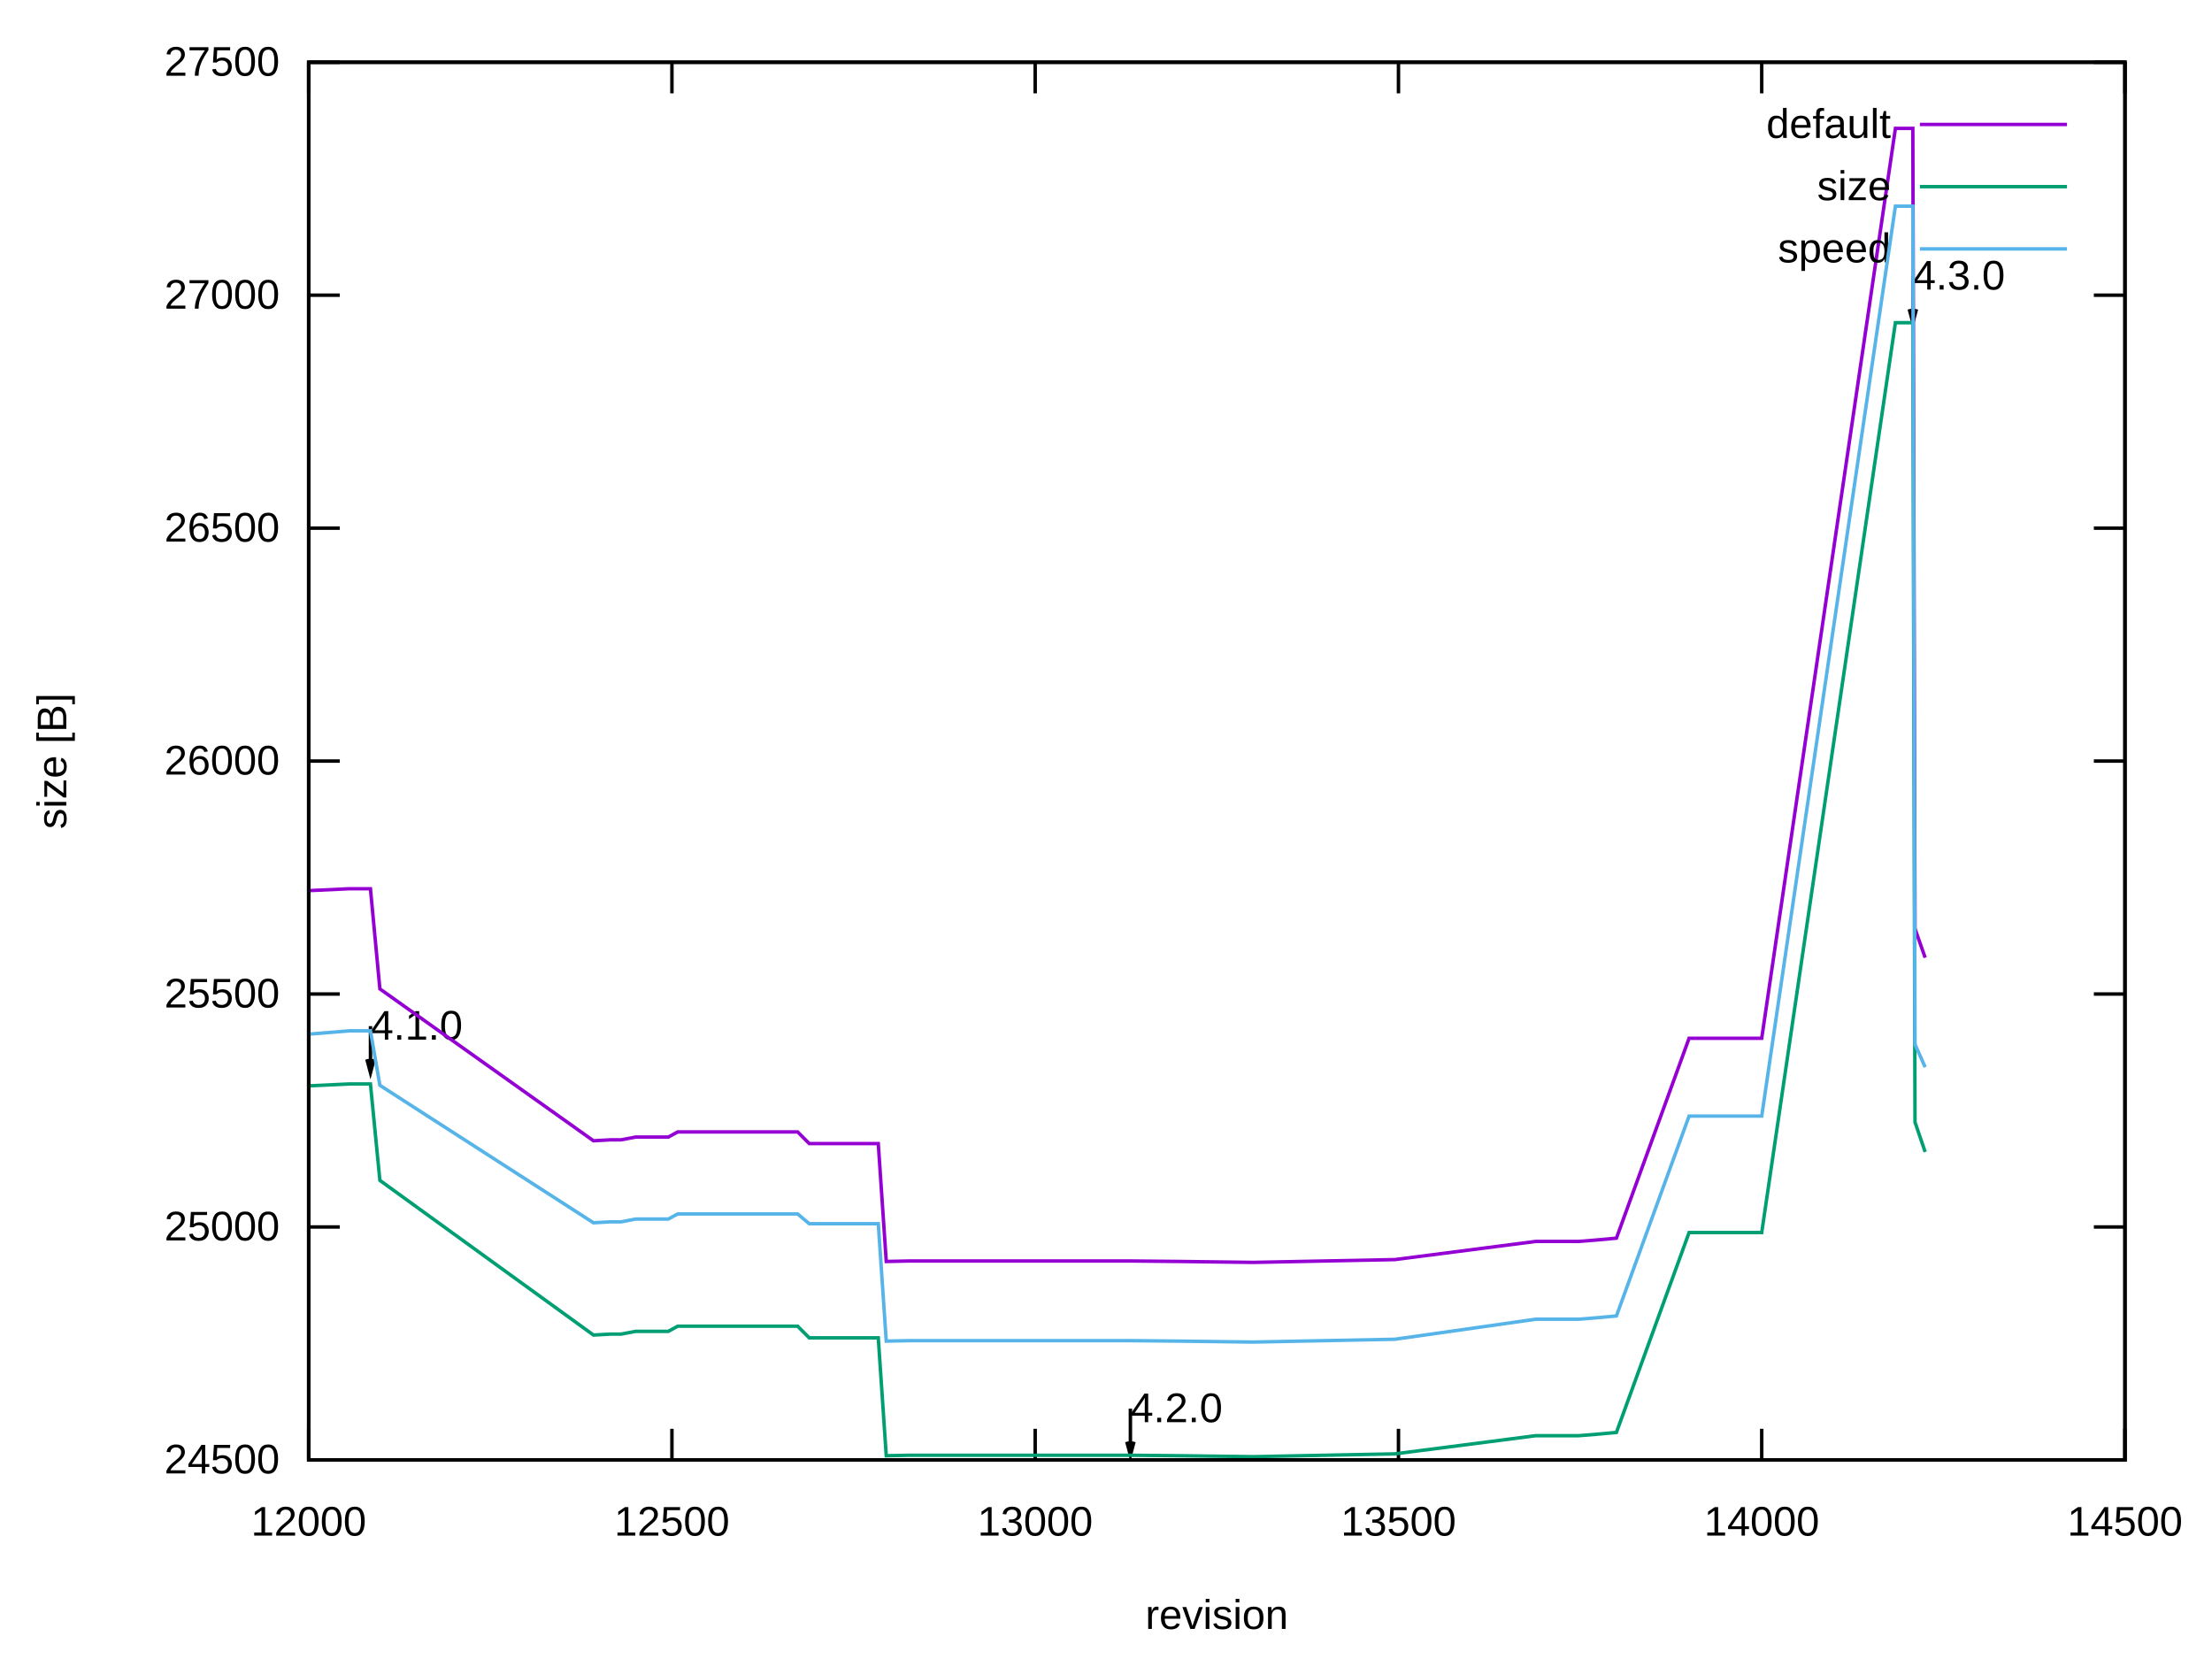
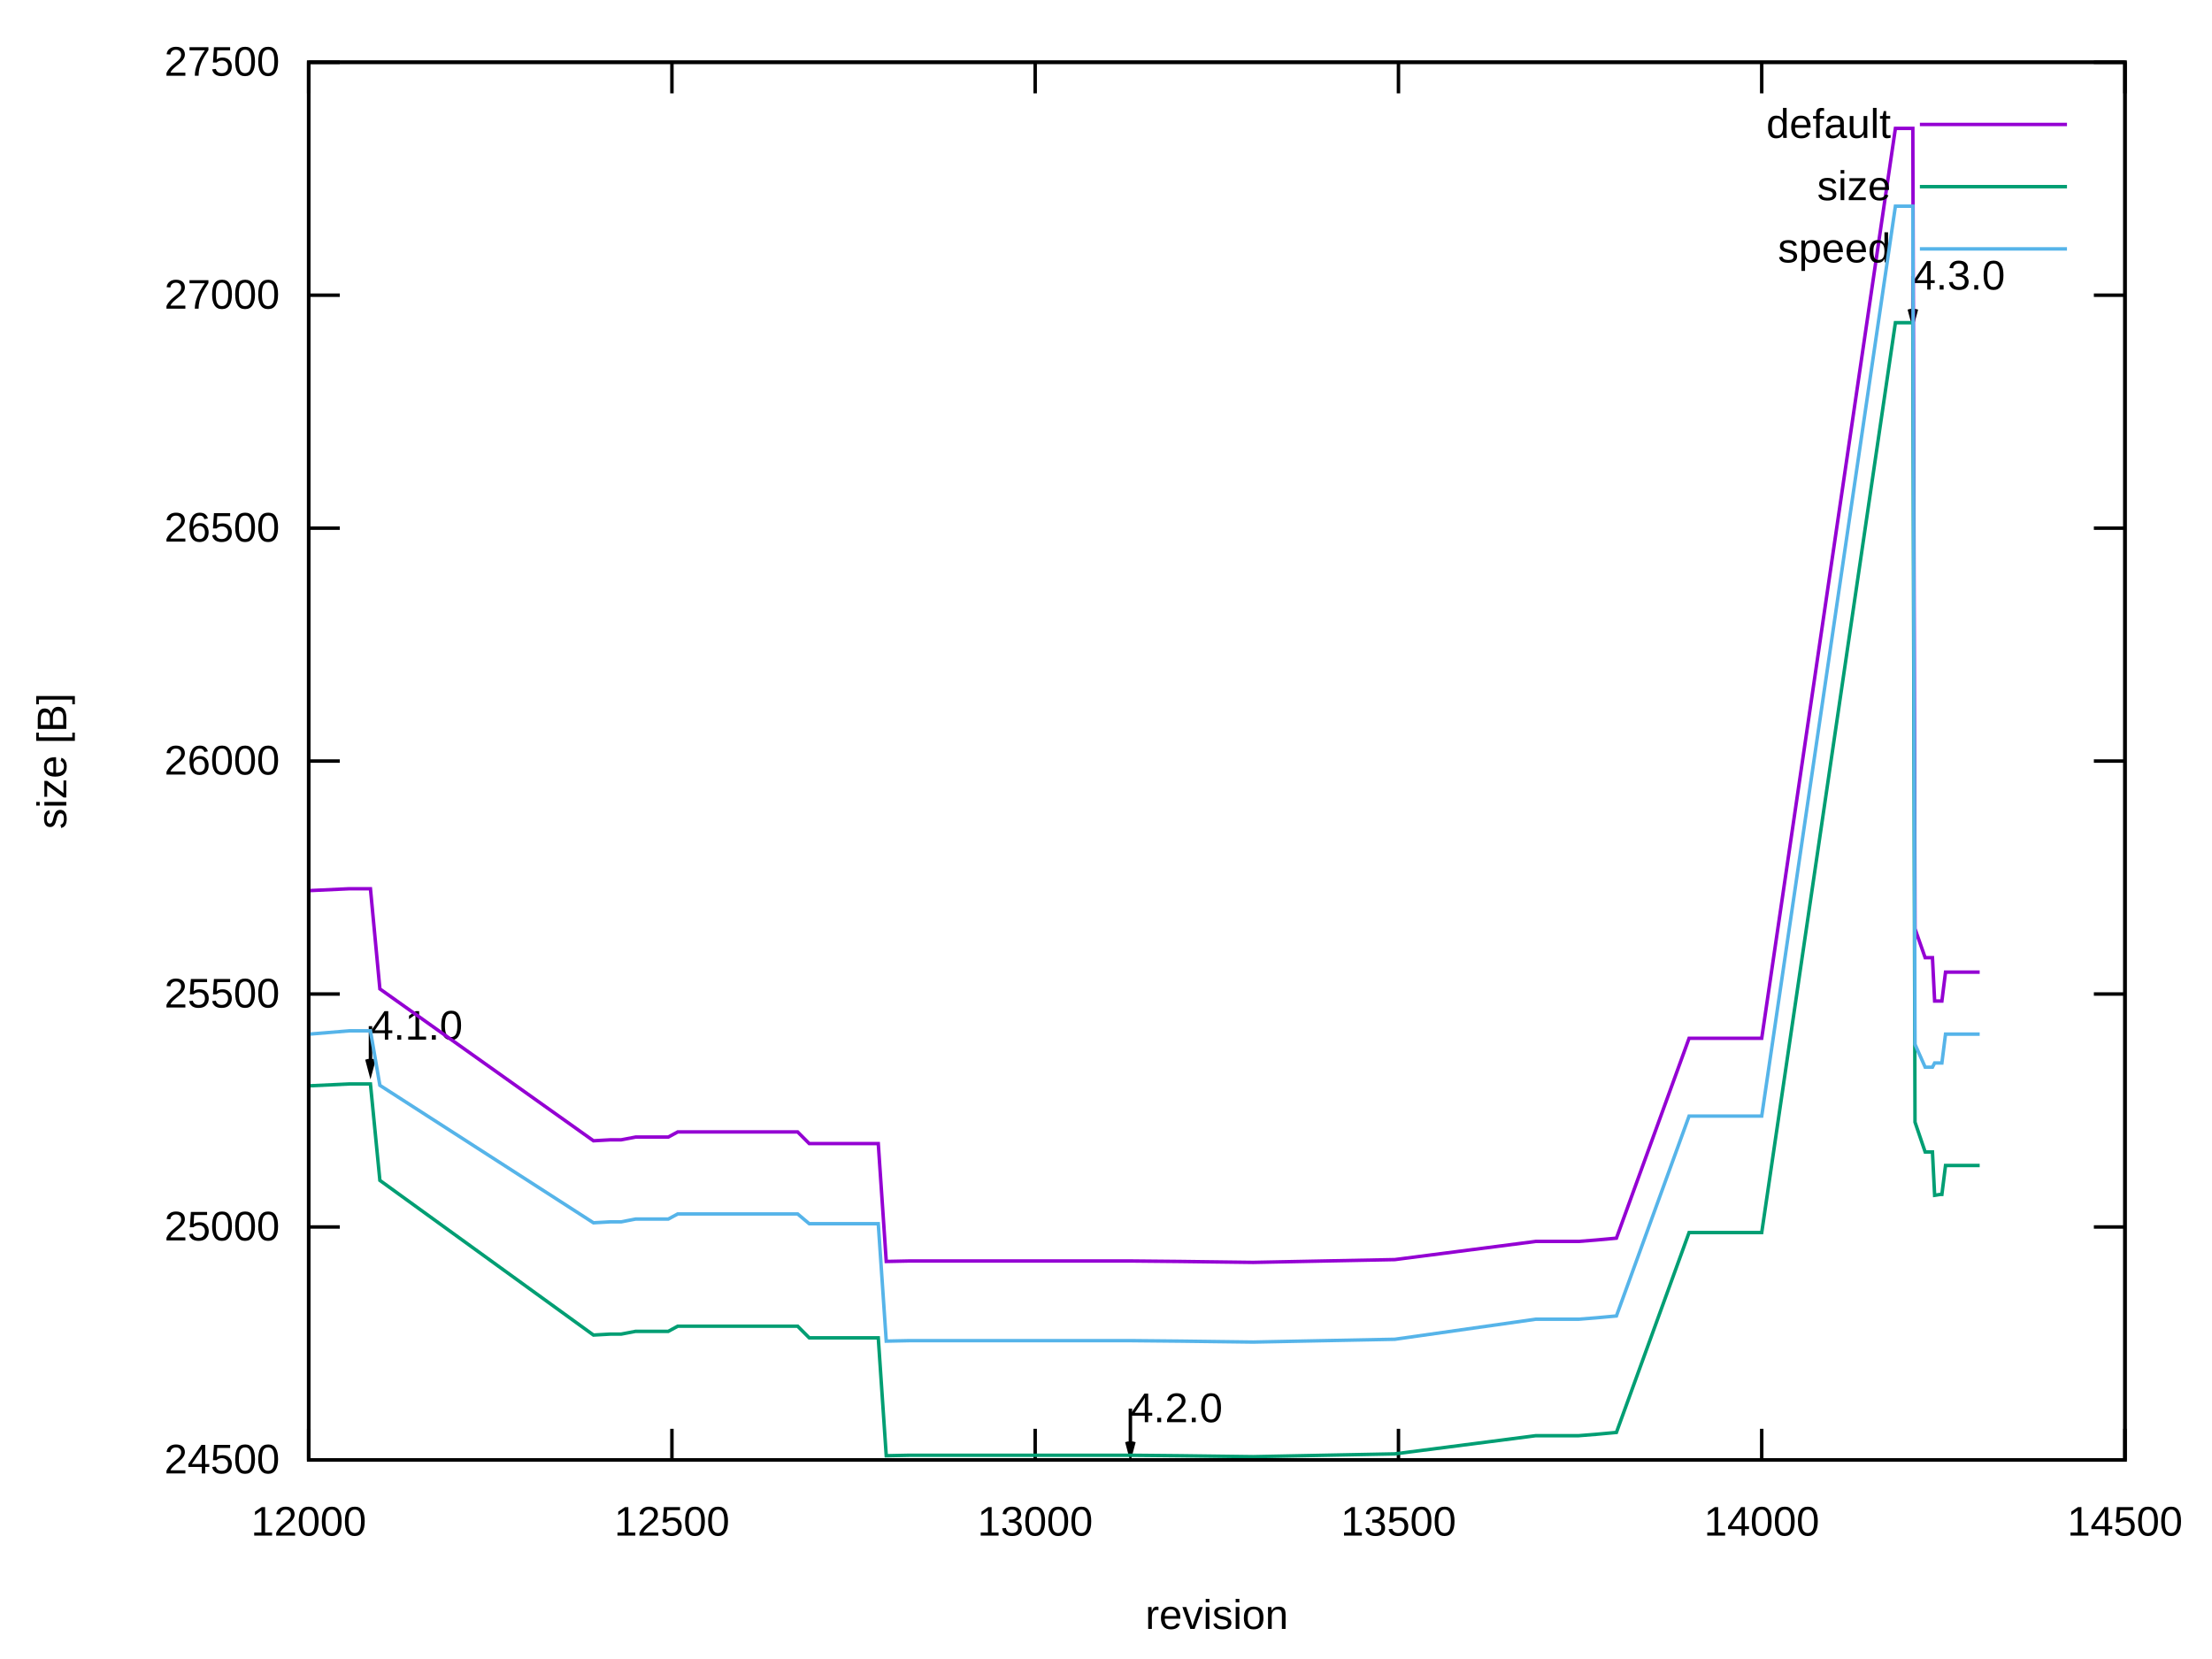
<svg xmlns="http://www.w3.org/2000/svg" xmlns:xlink="http://www.w3.org/1999/xlink" width="640" height="480" viewBox="0 0 640 480">
  <g id="gnuplot_canvas">
    <rect x="0" y="0" width="640" height="480" fill="none" />
    <defs>
      <circle id="gpDot" r="0.5" stroke-width="0.5" stroke="currentColor" />
      <path id="gpPt0" stroke-width="0.222" stroke="currentColor" d="M-1,0 h2 M0,-1 v2" />
      <path id="gpPt1" stroke-width="0.222" stroke="currentColor" d="M-1,-1 L1,1 M1,-1 L-1,1" />
      <path id="gpPt2" stroke-width="0.222" stroke="currentColor" d="M-1,0 L1,0 M0,-1 L0,1 M-1,-1 L1,1 M-1,1 L1,-1" />
      <rect id="gpPt3" stroke-width="0.222" stroke="currentColor" x="-1" y="-1" width="2" height="2" />
      <rect id="gpPt4" stroke-width="0.222" stroke="currentColor" fill="currentColor" x="-1" y="-1" width="2" height="2" />
      <circle id="gpPt5" stroke-width="0.222" stroke="currentColor" cx="0" cy="0" r="1" />
      <use xlink:href="#gpPt5" id="gpPt6" fill="currentColor" stroke="none" />
      <path id="gpPt7" stroke-width="0.222" stroke="currentColor" d="M0,-1.33 L-1.33,0.67 L1.33,0.67 z" />
      <use xlink:href="#gpPt7" id="gpPt8" fill="currentColor" stroke="none" />
      <use xlink:href="#gpPt7" id="gpPt9" stroke="currentColor" transform="rotate(180)" />
      <use xlink:href="#gpPt9" id="gpPt10" fill="currentColor" stroke="none" />
      <use xlink:href="#gpPt3" id="gpPt11" stroke="currentColor" transform="rotate(45)" />
      <use xlink:href="#gpPt11" id="gpPt12" fill="currentColor" stroke="none" />
      <path id="gpPt13" stroke-width="0.222" stroke="currentColor" d="M0,1.330 L1.265,0.411 L0.782,-1.067 L-0.782,-1.076 L-1.265,0.411 z" />
      <use xlink:href="#gpPt13" id="gpPt14" fill="currentColor" stroke="none" />
      <filter id="textbox" filterUnits="objectBoundingBox" x="0" y="0" height="1" width="1">
        <feFlood flood-color="white" flood-opacity="1" result="bgnd" />
        <feComposite in="SourceGraphic" in2="bgnd" operator="atop" />
      </filter>
      <filter id="greybox" filterUnits="objectBoundingBox" x="0" y="0" height="1" width="1">
        <feFlood flood-color="lightgrey" flood-opacity="1" result="grey" />
        <feComposite in="SourceGraphic" in2="grey" operator="atop" />
      </filter>
    </defs>
    <g fill="none" color="white" stroke="currentColor" stroke-width="1.00" stroke-linecap="butt" stroke-linejoin="miter">
</g>
    <g fill="none" color="black" stroke="currentColor" stroke-width="1.00" stroke-linecap="butt" stroke-linejoin="miter">
      <path stroke="black" d="M89.31,422.40 L98.31,422.40 M614.82,422.40 L605.82,422.40  " />
      <g transform="translate(80.92,426.30)" stroke="none" fill="black" font-family="Arial" font-size="12.00" text-anchor="end">
        <text>
          <tspan font-family="Arial"> 24500</tspan>
        </text>
      </g>
    </g>
    <g fill="none" color="black" stroke="currentColor" stroke-width="1.00" stroke-linecap="butt" stroke-linejoin="miter">
      <path stroke="black" d="M89.31,355.00 L98.31,355.00 M614.82,355.00 L605.82,355.00  " />
      <g transform="translate(80.92,358.90)" stroke="none" fill="black" font-family="Arial" font-size="12.00" text-anchor="end">
        <text>
          <tspan font-family="Arial"> 25000</tspan>
        </text>
      </g>
    </g>
    <g fill="none" color="black" stroke="currentColor" stroke-width="1.00" stroke-linecap="butt" stroke-linejoin="miter">
      <path stroke="black" d="M89.31,287.60 L98.31,287.60 M614.82,287.60 L605.82,287.60  " />
      <g transform="translate(80.92,291.50)" stroke="none" fill="black" font-family="Arial" font-size="12.00" text-anchor="end">
        <text>
          <tspan font-family="Arial"> 25500</tspan>
        </text>
      </g>
    </g>
    <g fill="none" color="black" stroke="currentColor" stroke-width="1.00" stroke-linecap="butt" stroke-linejoin="miter">
      <path stroke="black" d="M89.31,220.20 L98.31,220.20 M614.82,220.20 L605.82,220.20  " />
      <g transform="translate(80.92,224.10)" stroke="none" fill="black" font-family="Arial" font-size="12.00" text-anchor="end">
        <text>
          <tspan font-family="Arial"> 26000</tspan>
        </text>
      </g>
    </g>
    <g fill="none" color="black" stroke="currentColor" stroke-width="1.00" stroke-linecap="butt" stroke-linejoin="miter">
      <path stroke="black" d="M89.31,152.81 L98.31,152.81 M614.82,152.81 L605.82,152.81  " />
      <g transform="translate(80.92,156.71)" stroke="none" fill="black" font-family="Arial" font-size="12.00" text-anchor="end">
        <text>
          <tspan font-family="Arial"> 26500</tspan>
        </text>
      </g>
    </g>
    <g fill="none" color="black" stroke="currentColor" stroke-width="1.00" stroke-linecap="butt" stroke-linejoin="miter">
      <path stroke="black" d="M89.31,85.41 L98.31,85.41 M614.82,85.41 L605.82,85.41  " />
      <g transform="translate(80.92,89.31)" stroke="none" fill="black" font-family="Arial" font-size="12.00" text-anchor="end">
        <text>
          <tspan font-family="Arial"> 27000</tspan>
        </text>
      </g>
    </g>
    <g fill="none" color="black" stroke="currentColor" stroke-width="1.00" stroke-linecap="butt" stroke-linejoin="miter">
      <path stroke="black" d="M89.31,18.01 L98.31,18.01 M614.82,18.01 L605.82,18.01  " />
      <g transform="translate(80.92,21.91)" stroke="none" fill="black" font-family="Arial" font-size="12.00" text-anchor="end">
        <text>
          <tspan font-family="Arial"> 27500</tspan>
        </text>
      </g>
    </g>
    <g fill="none" color="black" stroke="currentColor" stroke-width="1.00" stroke-linecap="butt" stroke-linejoin="miter">
      <path stroke="black" d="M89.31,422.40 L89.31,413.40 M89.31,18.01 L89.31,27.01  " />
      <g transform="translate(89.31,444.30)" stroke="none" fill="black" font-family="Arial" font-size="12.00" text-anchor="middle">
        <text>
          <tspan font-family="Arial"> 12000</tspan>
        </text>
      </g>
    </g>
    <g fill="none" color="black" stroke="currentColor" stroke-width="1.00" stroke-linecap="butt" stroke-linejoin="miter">
      <path stroke="black" d="M194.41,422.40 L194.41,413.40 M194.41,18.01 L194.41,27.01  " />
      <g transform="translate(194.41,444.30)" stroke="none" fill="black" font-family="Arial" font-size="12.00" text-anchor="middle">
        <text>
          <tspan font-family="Arial"> 12500</tspan>
        </text>
      </g>
    </g>
    <g fill="none" color="black" stroke="currentColor" stroke-width="1.00" stroke-linecap="butt" stroke-linejoin="miter">
      <path stroke="black" d="M299.51,422.40 L299.51,413.40 M299.51,18.01 L299.51,27.01  " />
      <g transform="translate(299.51,444.30)" stroke="none" fill="black" font-family="Arial" font-size="12.00" text-anchor="middle">
        <text>
          <tspan font-family="Arial"> 13000</tspan>
        </text>
      </g>
    </g>
    <g fill="none" color="black" stroke="currentColor" stroke-width="1.00" stroke-linecap="butt" stroke-linejoin="miter">
      <path stroke="black" d="M404.62,422.40 L404.62,413.40 M404.62,18.01 L404.62,27.01  " />
      <g transform="translate(404.62,444.30)" stroke="none" fill="black" font-family="Arial" font-size="12.00" text-anchor="middle">
        <text>
          <tspan font-family="Arial"> 13500</tspan>
        </text>
      </g>
    </g>
    <g fill="none" color="black" stroke="currentColor" stroke-width="1.00" stroke-linecap="butt" stroke-linejoin="miter">
      <path stroke="black" d="M509.72,422.40 L509.72,413.40 M509.72,18.01 L509.72,27.01  " />
      <g transform="translate(509.72,444.30)" stroke="none" fill="black" font-family="Arial" font-size="12.00" text-anchor="middle">
        <text>
          <tspan font-family="Arial"> 14000</tspan>
        </text>
      </g>
    </g>
    <g fill="none" color="black" stroke="currentColor" stroke-width="1.00" stroke-linecap="butt" stroke-linejoin="miter">
      <path stroke="black" d="M614.82,422.40 L614.82,413.40 M614.82,18.01 L614.82,27.01  " />
      <g transform="translate(614.82,444.30)" stroke="none" fill="black" font-family="Arial" font-size="12.00" text-anchor="middle">
        <text>
          <tspan font-family="Arial"> 14500</tspan>
        </text>
      </g>
    </g>
    <g fill="none" color="black" stroke="currentColor" stroke-width="1.00" stroke-linecap="butt" stroke-linejoin="miter">
</g>
    <g fill="none" color="black" stroke="currentColor" stroke-width="1.00" stroke-linecap="butt" stroke-linejoin="miter">
      <path stroke="black" d="M89.31,18.01 L89.31,422.40 L614.82,422.40 L614.82,18.01 L89.31,18.01 Z  " />
      <g transform="translate(107.18,300.80)" stroke="none" fill="black" font-family="Arial" font-size="12.00" text-anchor="start">
        <text>
          <tspan font-family="Arial">4.1.0</tspan>
        </text>
      </g>
      <g transform="translate(327.05,411.47)" stroke="none" fill="black" font-family="Arial" font-size="12.00" text-anchor="start">
        <text>
          <tspan font-family="Arial">4.2.0</tspan>
        </text>
      </g>
      <g transform="translate(553.44,83.78)" stroke="none" fill="black" font-family="Arial" font-size="12.00" text-anchor="start">
        <text>
          <tspan font-family="Arial">4.3.0</tspan>
        </text>
      </g>
      <path stroke="black" d="M106.15,306.47 L107.19,310.37 L108.23,306.47 M107.19,296.89 L107.19,310.37 M326.02,417.14 L327.06,421.04 L328.10,417.14   M327.06,407.56 L327.06,421.04 M552.41,89.45 L553.45,93.35 L554.49,89.45 M553.45,79.87 L553.45,93.35  " />
    </g>
    <g fill="none" color="black" stroke="currentColor" stroke-width="1.00" stroke-linecap="butt" stroke-linejoin="miter">
      <g transform="translate(19.18,220.21) rotate(270)" stroke="none" fill="black" font-family="Arial" font-size="12.00" text-anchor="middle">
        <text>
          <tspan font-family="Arial">size [B]</tspan>
        </text>
      </g>
    </g>
    <g fill="none" color="black" stroke="currentColor" stroke-width="1.00" stroke-linecap="butt" stroke-linejoin="miter">
      <g transform="translate(352.06,471.30)" stroke="none" fill="black" font-family="Arial" font-size="12.00" text-anchor="middle">
        <text>
          <tspan font-family="Arial">revision</tspan>
        </text>
      </g>
    </g>
    <g fill="none" color="black" stroke="currentColor" stroke-width="1.00" stroke-linecap="butt" stroke-linejoin="miter">
</g>
    <g id="gnuplot_plot_1">
      <g fill="none" color="black" stroke="currentColor" stroke-width="1.00" stroke-linecap="butt" stroke-linejoin="miter">
        <g transform="translate(547.09,39.91)" stroke="none" fill="black" font-family="Arial" font-size="12.00" text-anchor="end">
          <text>
            <tspan font-family="Arial">default</tspan>
          </text>
        </g>
      </g>
      <g fill="none" color="black" stroke="currentColor" stroke-width="1.00" stroke-linecap="butt" stroke-linejoin="miter">
-         <path stroke="rgb(148,   0, 211)" d="M555.48,36.01 L598.04,36.01 M89.52,257.68 L101.08,257.14 L107.18,257.14 L109.91,286.12 L171.71,330.06 L176.54,329.79   L179.70,329.79 L183.90,328.99 L186.84,328.99 L191.89,328.99 L193.36,328.99 L196.09,327.50 L224.26,327.50 L230.78,327.50   L234.14,330.87 L234.77,330.87 L246.12,330.87 L254.11,330.87 L256.42,364.98 L263.15,364.84 L270.51,364.84 L273.24,364.84   L276.60,364.84 L278.49,364.84 L293.00,364.84 L327.05,364.84 L341.55,364.98 L362.58,365.25 L403.56,364.44 L444.34,359.18   L446.45,359.18 L448.55,359.18 L456.75,359.18 L461.79,358.78 L467.68,358.24 L488.70,300.41 L509.72,300.41 L548.40,37.15   L553.44,37.15 L554.07,268.73 L557.01,277.09  " />
+         <path stroke="rgb(148,   0, 211)" d="M555.48,36.01 L598.04,36.01 M89.52,257.68 L101.08,257.14 L107.18,257.14 L109.91,286.12 L171.71,330.06 L176.54,329.79   L179.70,329.79 L183.90,328.99 L186.84,328.99 L191.89,328.99 L193.36,328.99 L196.09,327.50 L224.26,327.50 L230.78,327.50   L234.14,330.87 L234.77,330.87 L246.12,330.87 L254.11,330.87 L256.42,364.98 L263.15,364.84 L270.51,364.84 L273.24,364.84   L276.60,364.84 L278.49,364.84 L293.00,364.84 L327.05,364.84 L341.55,364.98 L362.58,365.25 L403.56,364.44 L444.34,359.18   L446.45,359.18 L448.55,359.18 L456.75,359.18 L461.79,358.78 L467.68,358.24 L488.70,300.41 L509.72,300.41 L548.40,37.15   L553.44,37.15 L554.07,268.73 L557.01,277.09 L559.12,277.09 L559.75,289.63 L561.43,289.63 L561.85,289.63 L562.90,281.27   L572.78,281.27  " />
      </g>
    </g>
    <g id="gnuplot_plot_2">
      <g fill="none" color="black" stroke="currentColor" stroke-width="1.00" stroke-linecap="butt" stroke-linejoin="miter">
        <g transform="translate(547.09,57.91)" stroke="none" fill="black" font-family="Arial" font-size="12.00" text-anchor="end">
          <text>
            <tspan font-family="Arial">size</tspan>
          </text>
        </g>
      </g>
      <g fill="none" color="black" stroke="currentColor" stroke-width="1.00" stroke-linecap="butt" stroke-linejoin="miter">
-         <path stroke="rgb(  0, 158, 115)" d="M555.48,54.01 L598.04,54.01 M89.52,314.16 L101.08,313.62 L107.18,313.62 L109.91,341.52 L171.71,386.27 L176.54,386.00   L179.70,386.00 L183.90,385.20 L186.84,385.20 L191.89,385.20 L193.36,385.20 L196.09,383.71 L224.26,383.71 L230.78,383.71   L234.14,387.08 L234.77,387.08 L246.12,387.08 L254.11,387.08 L256.42,421.19 L263.15,421.05 L270.51,421.05 L273.24,421.05   L276.60,421.05 L278.49,421.05 L293.00,421.05 L327.05,421.05 L341.55,421.19 L362.58,421.46 L403.56,420.65 L444.34,415.39   L446.45,415.39 L448.55,415.39 L456.75,415.39 L461.79,414.99 L467.68,414.45 L488.70,356.62 L509.72,356.62 L548.40,93.36   L553.44,93.36 L554.07,324.67 L557.01,333.30  " />
+         <path stroke="rgb(  0, 158, 115)" d="M555.48,54.01 L598.04,54.01 M89.52,314.16 L101.08,313.62 L107.18,313.62 L109.91,341.52 L171.71,386.27 L176.54,386.00   L179.70,386.00 L183.90,385.20 L186.84,385.20 L191.89,385.20 L193.36,385.20 L196.09,383.71 L224.26,383.71 L230.78,383.71   L234.14,387.08 L234.77,387.08 L246.12,387.08 L254.11,387.08 L256.42,421.19 L263.15,421.05 L270.51,421.05 L273.24,421.05   L276.60,421.05 L278.49,421.05 L293.00,421.05 L327.05,421.05 L341.55,421.19 L362.58,421.46 L403.56,420.65 L444.34,415.39   L446.45,415.39 L448.55,415.39 L456.75,415.39 L461.79,414.99 L467.68,414.45 L488.70,356.62 L509.72,356.62 L548.40,93.36   L553.44,93.36 L554.07,324.67 L557.01,333.30 L559.12,333.30 L559.75,345.84 L561.43,345.57 L561.85,345.57 L562.90,337.21   L572.78,337.21  " />
      </g>
    </g>
    <g id="gnuplot_plot_3">
      <g fill="none" color="black" stroke="currentColor" stroke-width="1.00" stroke-linecap="butt" stroke-linejoin="miter">
        <g transform="translate(547.09,75.91)" stroke="none" fill="black" font-family="Arial" font-size="12.00" text-anchor="end">
          <text>
            <tspan font-family="Arial">speed</tspan>
          </text>
        </g>
      </g>
      <g fill="none" color="black" stroke="currentColor" stroke-width="1.00" stroke-linecap="butt" stroke-linejoin="miter">
-         <path stroke="rgb( 86, 180, 233)" d="M555.48,72.01 L598.04,72.01 M89.52,299.20 L101.08,298.25 L107.18,298.25 L109.91,314.02 L171.71,353.79 L176.54,353.52   L179.70,353.52 L183.90,352.71 L186.84,352.71 L191.89,352.71 L193.36,352.71 L196.09,351.23 L224.26,351.23 L230.78,351.23   L234.14,354.06 L234.77,354.06 L246.12,354.06 L254.11,354.06 L256.42,388.03 L263.15,387.89 L270.51,387.89 L273.24,387.89   L276.60,387.89 L278.49,387.89 L293.00,387.89 L327.05,387.89 L341.55,388.03 L362.58,388.30 L403.56,387.49 L444.34,381.69   L446.45,381.69 L448.55,381.69 L456.75,381.69 L461.79,381.29 L467.68,380.75 L488.70,322.92 L509.72,322.92 L548.40,59.66   L553.44,59.66 L554.07,302.16 L557.01,308.77  " />
+         <path stroke="rgb( 86, 180, 233)" d="M555.48,72.01 L598.04,72.01 M89.52,299.20 L101.08,298.25 L107.18,298.25 L109.91,314.02 L171.71,353.79 L176.54,353.52   L179.70,353.52 L183.90,352.71 L186.84,352.71 L191.89,352.71 L193.36,352.71 L196.09,351.23 L224.26,351.23 L230.78,351.23   L234.14,354.06 L234.77,354.06 L246.12,354.06 L254.11,354.06 L256.42,388.03 L263.15,387.89 L270.51,387.89 L273.24,387.89   L276.60,387.89 L278.49,387.89 L293.00,387.89 L327.05,387.89 L341.55,388.03 L362.58,388.30 L403.56,387.49 L444.34,381.69   L446.45,381.69 L448.55,381.69 L456.75,381.69 L461.79,381.29 L467.68,380.75 L488.70,322.92 L509.72,322.92 L548.40,59.66   L553.44,59.66 L554.07,302.16 L557.01,308.77 L559.12,308.77 L559.75,307.55 L561.43,307.55 L561.85,307.55 L562.90,299.20   L572.78,299.20  " />
      </g>
    </g>
    <g fill="none" color="white" stroke="rgb( 86, 180, 233)" stroke-width="2.00" stroke-linecap="butt" stroke-linejoin="miter">
</g>
    <g fill="none" color="black" stroke="currentColor" stroke-width="2.00" stroke-linecap="butt" stroke-linejoin="miter">
</g>
    <g fill="none" color="black" stroke="black" stroke-width="1.00" stroke-linecap="butt" stroke-linejoin="miter">
</g>
    <g fill="none" color="black" stroke="currentColor" stroke-width="1.00" stroke-linecap="butt" stroke-linejoin="miter">
      <path stroke="black" d="M89.31,18.01 L89.31,422.40 L614.82,422.40 L614.82,18.01 L89.31,18.01 Z  " />
    </g>
    <g fill="none" color="black" stroke="currentColor" stroke-width="1.00" stroke-linecap="butt" stroke-linejoin="miter">
</g>
  </g>
</svg>
